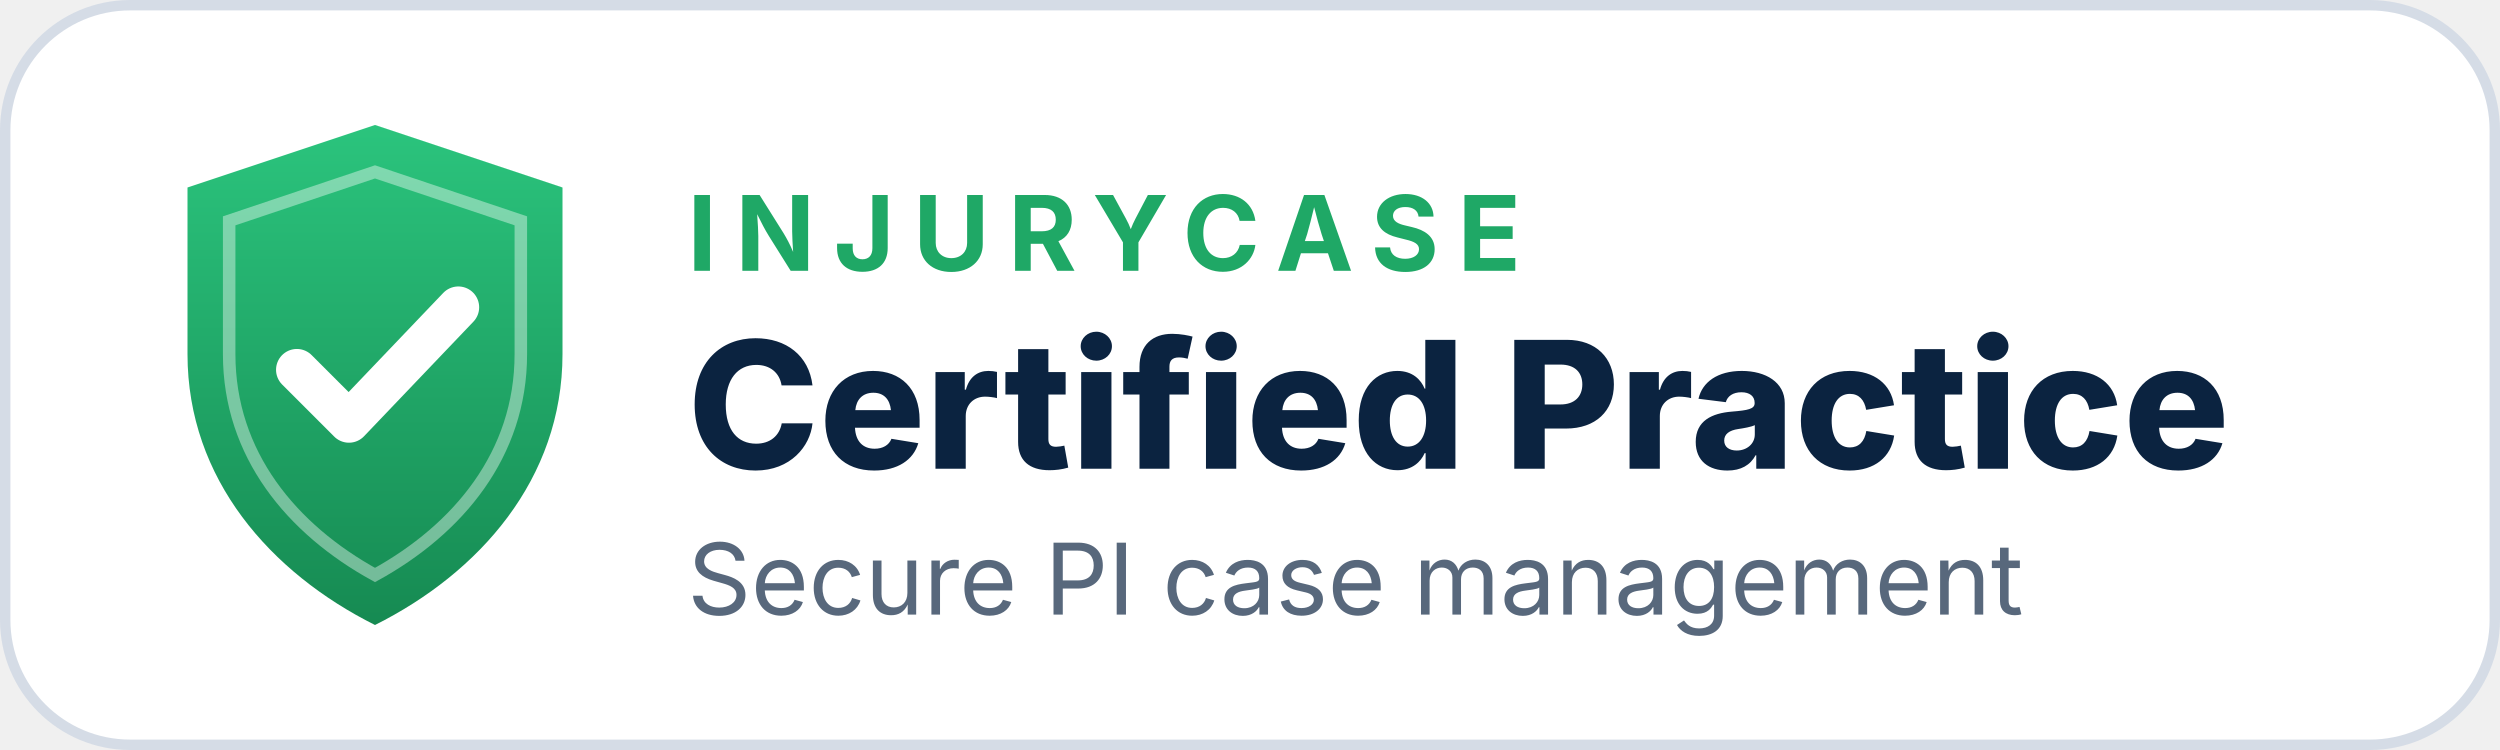
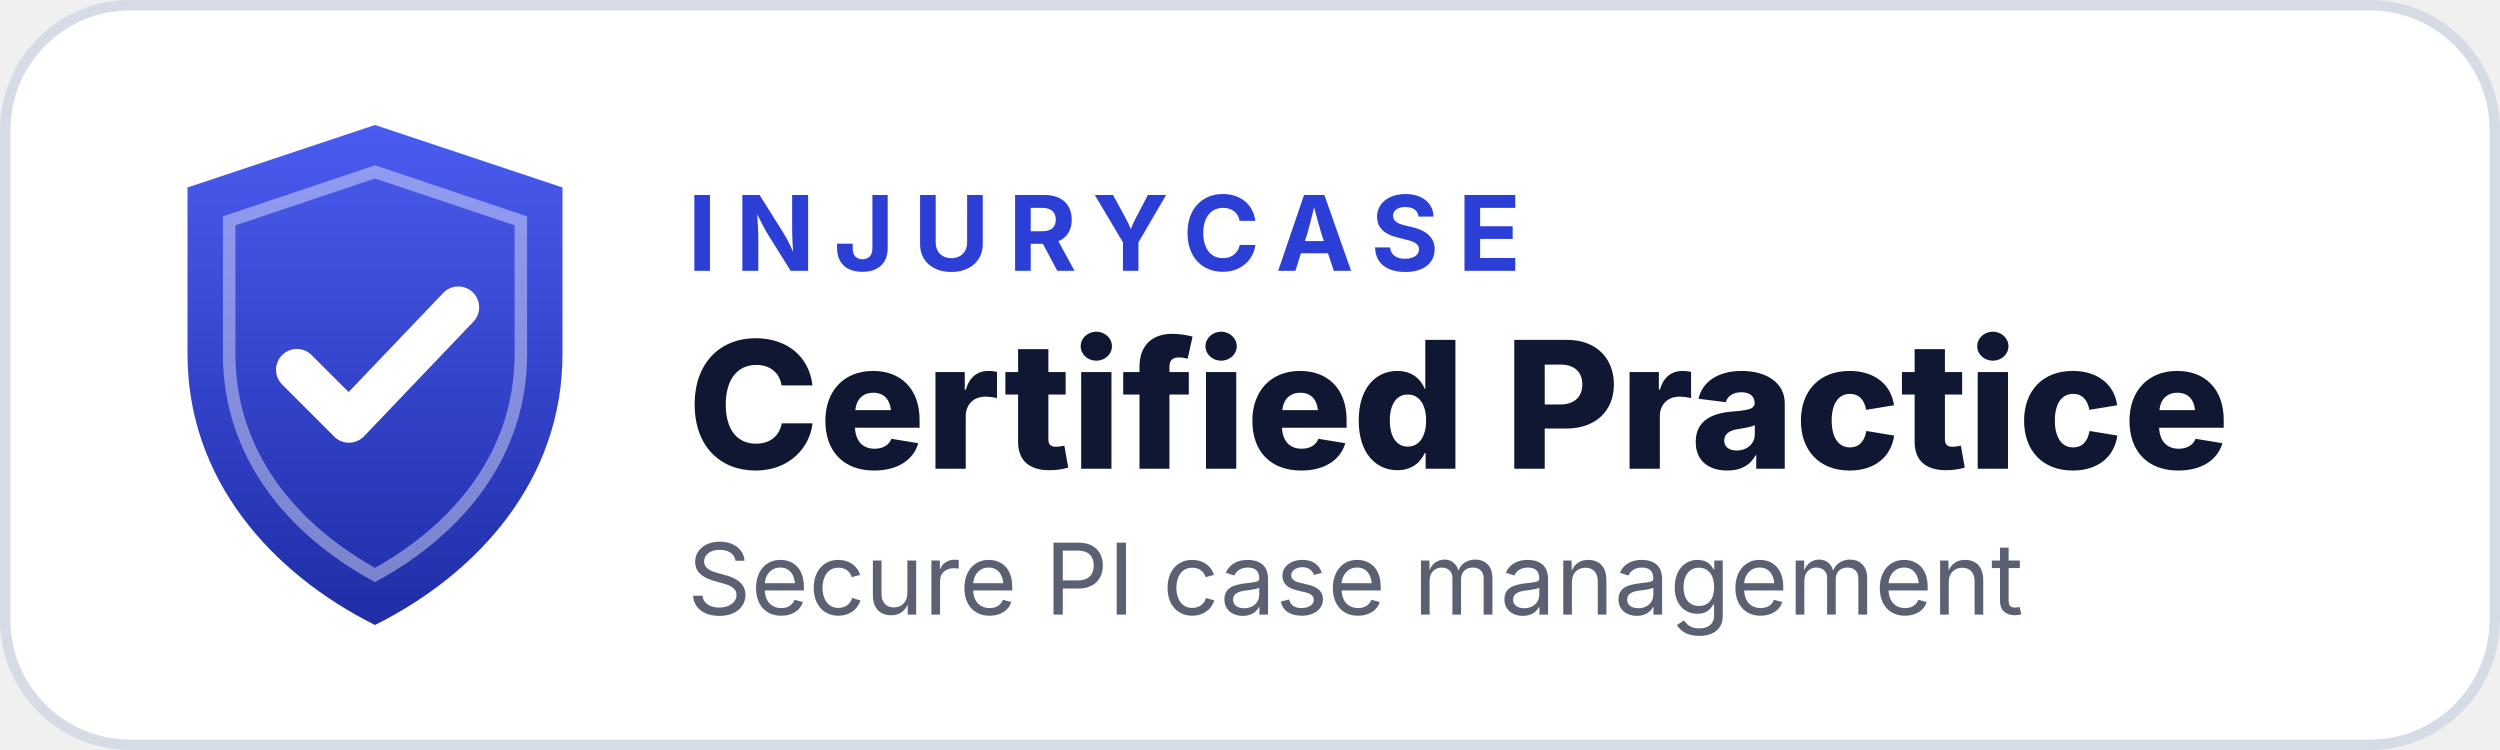
<svg xmlns="http://www.w3.org/2000/svg" viewBox="0 0 240 72" width="240" height="72" role="img" aria-label="InjuryCase Certified Practice">
  <defs>
    <linearGradient id="icg-on" x1="0" y1="0" x2="0" y2="1">
-       <stop offset="0" stop-color="#2BC47D" />
-       <stop offset="1" stop-color="#168A52" />
+       <stop offset="0" stop-color="#4A5CF0" />
+       <stop offset="1" stop-color="#1F2DA6" />
    </linearGradient>
  </defs>
  <rect x="0.5" y="0.5" width="239" height="71" rx="12" fill="#FFFFFF" stroke="#D5DCE6" />
  <path d="M 36 12 L 54 18 V 34 C 54 46 46 55 36 60 C 26 55 18 46 18 34 V 18 Z" fill="url(#icg-on)" />
  <path d="M 36 16.5 L 50 21.2 V 34 C 50 43.6 44 50.8 36 55.2 C 28 50.8 22 43.6 22 34 V 21.2 Z" fill="none" stroke="#FFFFFF" stroke-opacity="0.4" stroke-width="1.2" />
  <path d="M 28.5 35.5 L 33.5 40.5 L 44 29.5" fill="none" stroke="#FFFFFF" stroke-width="4" stroke-linecap="round" stroke-linejoin="round" />
-   <text x="66" y="26" font-family="Inter, -apple-system, BlinkMacSystemFont, Segoe UI, Roboto, Helvetica Neue, Arial, sans-serif" font-size="10" font-weight="700" letter-spacing="1.8" fill="#1FA866">INJURYCASE</text>
-   <text x="66" y="45" font-family="Inter, -apple-system, BlinkMacSystemFont, Segoe UI, Roboto, Helvetica Neue, Arial, sans-serif" font-size="17" font-weight="800" fill="#0B2340">Certified Practice</text>
-   <text x="66" y="59" font-family="Inter, -apple-system, BlinkMacSystemFont, Segoe UI, Roboto, Helvetica Neue, Arial, sans-serif" font-size="9.5" fill="rgba(11,35,64,0.68)">Secure PI case management</text>
+   <text x="66" y="26" font-family="Inter, -apple-system, BlinkMacSystemFont, Segoe UI, Roboto, Helvetica Neue, Arial, sans-serif" font-size="10" font-weight="700" letter-spacing="1.8" fill="#2B3FD6">INJURYCASE</text>
+   <text x="66" y="45" font-family="Inter, -apple-system, BlinkMacSystemFont, Segoe UI, Roboto, Helvetica Neue, Arial, sans-serif" font-size="17" font-weight="800" fill="#0F1733">Certified Practice</text>
+   <text x="66" y="59" font-family="Inter, -apple-system, BlinkMacSystemFont, Segoe UI, Roboto, Helvetica Neue, Arial, sans-serif" font-size="9.5" fill="rgba(15,23,51,0.68)">Secure PI case management</text>
</svg>
